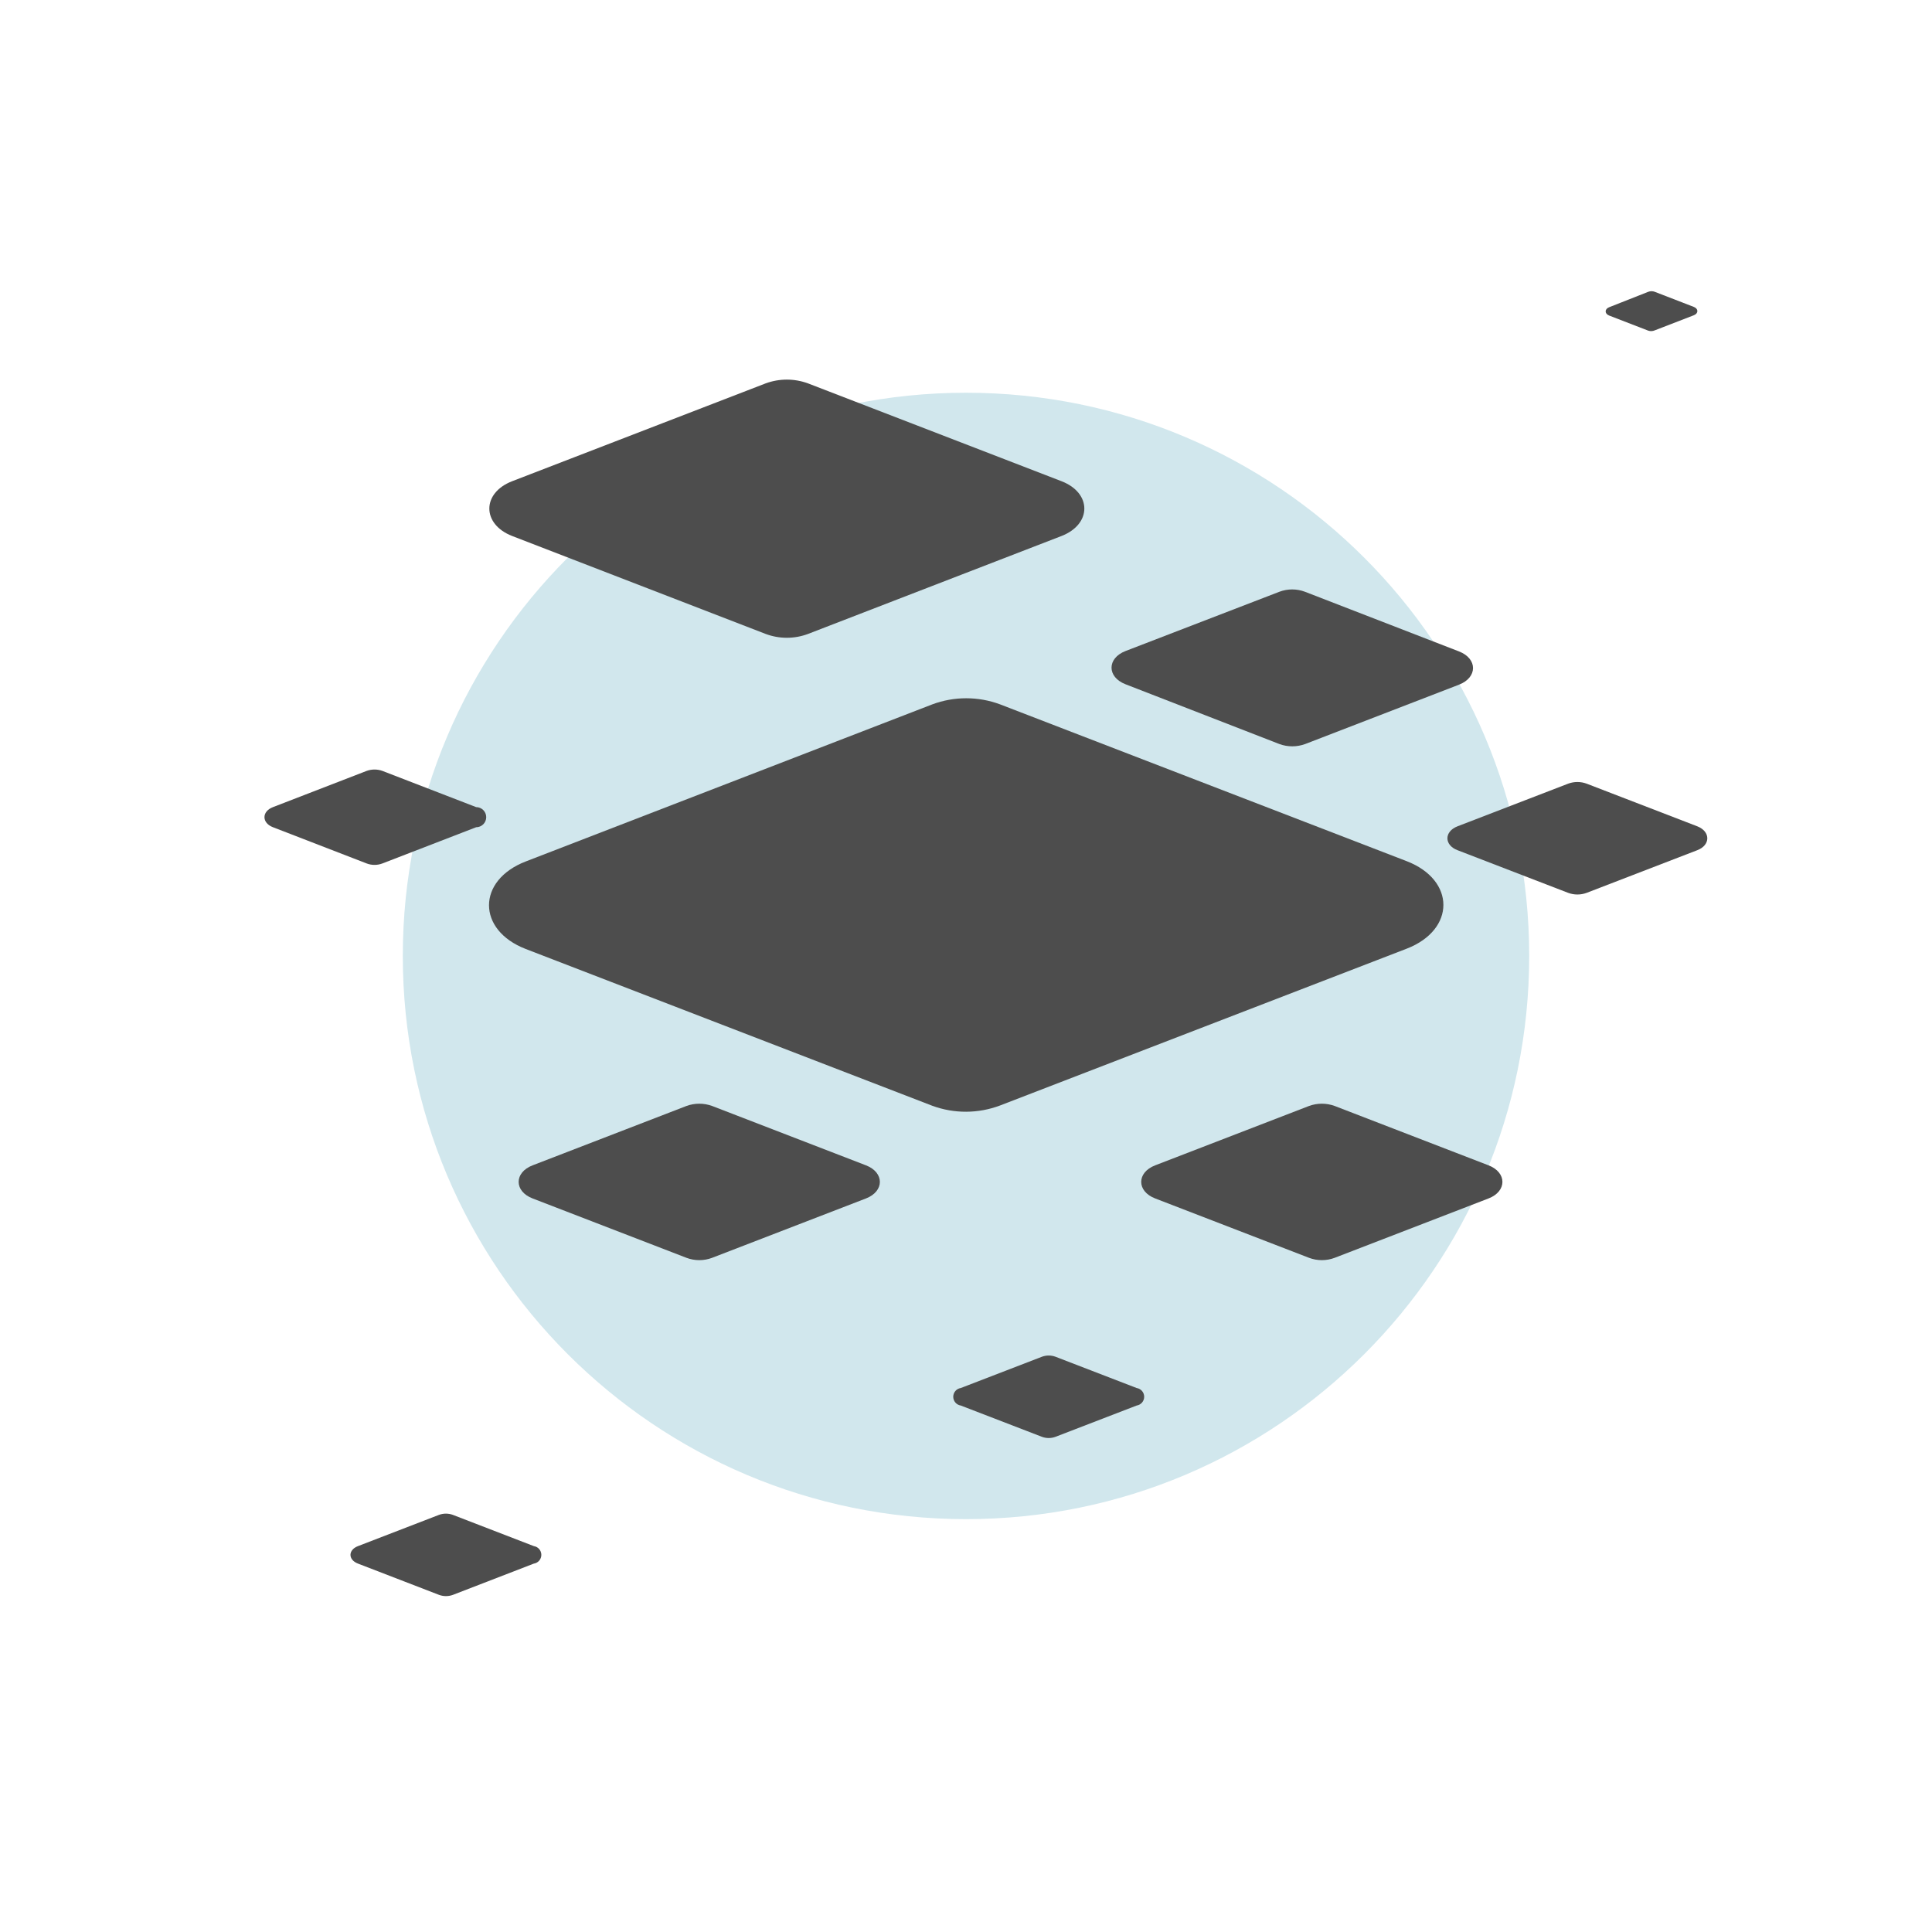
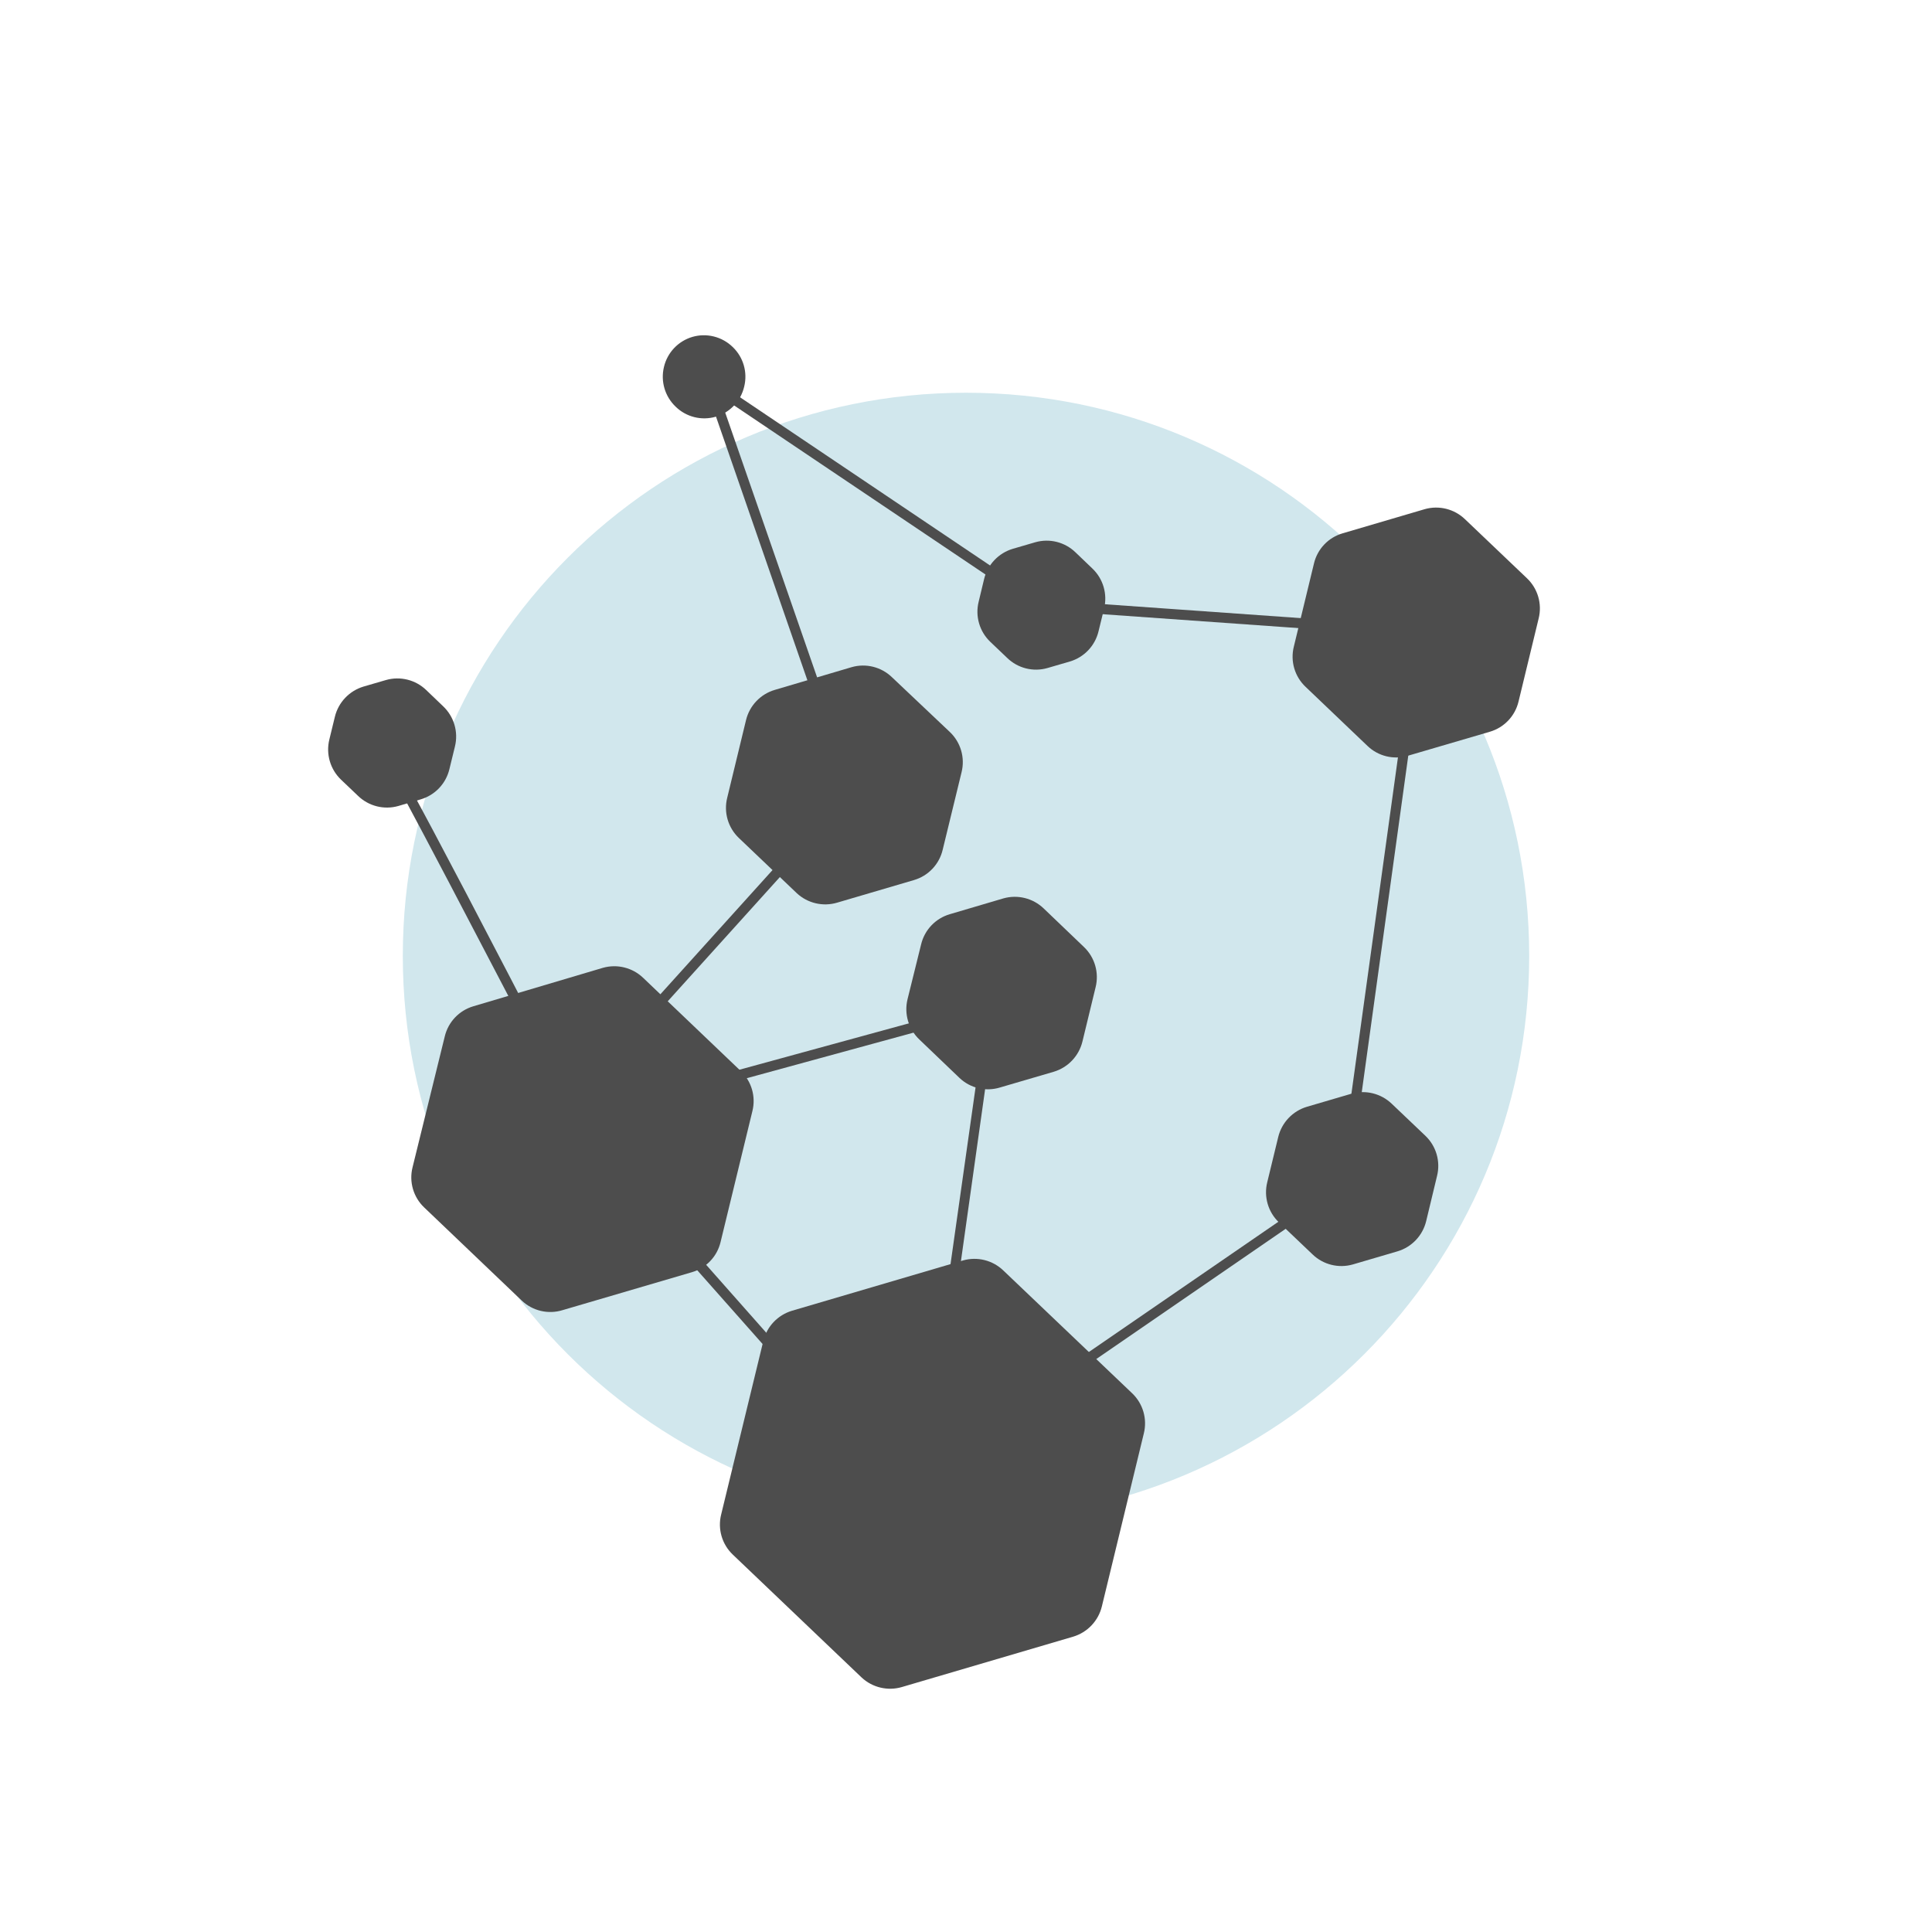
<svg xmlns="http://www.w3.org/2000/svg" id="Layer_1" data-name="Layer 1" width="192" height="192" viewBox="0 0 192 192">
  <defs>
    <style>.cls-1{fill:#d1e7ed;}.cls-2{fill:#4d4d4d;}</style>
  </defs>
  <circle class="cls-1" cx="96" cy="95" r="55.97" />
-   <path class="cls-2" d="M127.14,73.94,111.85,68c-1.85-.72-1.85-2.58,0-3.3l15.29-5.89a3.61,3.61,0,0,1,2.55,0L145,64.74c1.85.72,1.85,2.58,0,3.3l-15.29,5.9A3.72,3.72,0,0,1,127.14,73.94Z" />
-   <path class="cls-2" d="M76.09,63,50.88,53.26c-3-1.18-3-4.26,0-5.43L76.09,38.1a6.1,6.1,0,0,1,4.21,0l25.21,9.73c3,1.17,3,4.25,0,5.43L80.3,63A6,6,0,0,1,76.09,63Z" />
-   <path class="cls-2" d="M130.09,125l-15.29-5.9c-1.85-.71-1.85-2.58,0-3.29l15.29-5.9a3.72,3.72,0,0,1,2.55,0l15.29,5.9c1.84.71,1.84,2.58,0,3.29L132.64,125A3.61,3.61,0,0,1,130.09,125Z" />
-   <path class="cls-2" d="M103.55,142.79l-8.07-3.11a.88.88,0,0,1,0-1.74l8.07-3.11a1.93,1.93,0,0,1,1.34,0l8.07,3.11a.88.88,0,0,1,0,1.74l-8.07,3.11A1.93,1.93,0,0,1,103.55,142.79Z" />
-   <path class="cls-2" d="M43.64,158.5l-8.06-3.11c-1-.38-1-1.36,0-1.74l8.06-3.11a2,2,0,0,1,1.35,0l8.06,3.11a.88.88,0,0,1,0,1.74L45,158.5A2,2,0,0,1,43.64,158.5Z" />
-   <path class="cls-2" d="M163.8,32.86l-3.88-1.5c-.47-.18-.47-.65,0-.83L163.8,29a.91.91,0,0,1,.65,0l3.88,1.5c.47.18.47.65,0,.83l-3.88,1.5A.91.91,0,0,1,163.8,32.86Z" />
-   <path class="cls-2" d="M68.22,125l-15.29-5.9c-1.85-.71-1.85-2.58,0-3.29l15.29-5.9a3.72,3.72,0,0,1,2.55,0l15.29,5.9c1.84.71,1.84,2.58,0,3.29L70.77,125A3.61,3.61,0,0,1,68.22,125Z" />
-   <path class="cls-2" d="M36.44,85.81l-9.31-3.6c-1.13-.43-1.13-1.57,0-2l9.31-3.6a2.32,2.32,0,0,1,1.56,0l9.32,3.6a1,1,0,0,1,0,2L38,85.81A2.21,2.21,0,0,1,36.44,85.81Z" />
-   <path class="cls-2" d="M155.84,88.73l-11-4.24c-1.33-.51-1.33-1.85,0-2.37l11-4.24a2.65,2.65,0,0,1,1.84,0l11,4.24c1.32.52,1.32,1.86,0,2.37l-11,4.24A2.65,2.65,0,0,1,155.84,88.73Z" />
-   <path class="cls-2" d="M92.65,109.89,52.25,94.31c-4.87-1.88-4.87-6.82,0-8.7L92.65,70a9.65,9.65,0,0,1,6.74,0l40.4,15.58c4.87,1.88,4.87,6.82,0,8.7l-40.4,15.58A9.65,9.65,0,0,1,92.65,109.89Z" />
+   <path class="cls-2" d="M91.42,147.11,98,100.65l-40.25,11,30.58,34.56-.75.67L55.9,111.12,99.16,99.28,92.73,145l40.39-27.76,7.47-54-37.47-2.66L103,60.5,71.48,39.3,85.15,78.69,56.48,110.45l-.33-.64c-7-13.49-17.62-33.87-18.35-34.76l.34-.29v-.57c.39,0,.71,0,18.55,34.52L84,78.46,69.56,36.8l33.89,22.8,38.27,2.71-7.67,55.49Z" />
+   <path class="cls-2" d="M139.9,75.11l8.16-2.39a4.12,4.12,0,0,0,2.85-3l2-8.26a4.13,4.13,0,0,0-1.17-4l-6.15-5.86a4.14,4.14,0,0,0-4-1l-8.16,2.4a4.11,4.11,0,0,0-2.85,3l-2,8.26a4.12,4.12,0,0,0,1.17,4l6.15,5.87A4.11,4.11,0,0,0,139.9,75.11Z" />
+   <path class="cls-2" d="M104.09,66.39l2.23-.65a4.13,4.13,0,0,0,2.85-3l.55-2.25a4.13,4.13,0,0,0-1.17-4l-1.67-1.6a4.12,4.12,0,0,0-4-1l-2.23.65a4.16,4.16,0,0,0-2.85,3l-.54,2.25a4.13,4.13,0,0,0,1.16,4l1.68,1.6A4.11,4.11,0,0,0,104.09,66.39Z" />
+   <path class="cls-2" d="M71.14,41.41h0a4.08,4.08,0,0,0,2.82-3h0a4.08,4.08,0,0,0-1.15-3.93h0a4.1,4.1,0,0,0-4-1h0a4.09,4.09,0,0,0-2.83,3h0a4.11,4.11,0,0,0,1.16,3.93h0A4.07,4.07,0,0,0,71.14,41.41Z" />
+   <path class="cls-2" d="M83.21,89.7l7.62-2.24a4.12,4.12,0,0,0,2.85-3l1.88-7.72a4.13,4.13,0,0,0-1.17-4L88.64,67.3a4.13,4.13,0,0,0-4-1L77,68.56a4.15,4.15,0,0,0-2.86,3l-1.87,7.72a4.13,4.13,0,0,0,1.16,4l5.75,5.48A4.15,4.15,0,0,0,83.21,89.7Z" />
+   <path class="cls-2" d="M39.58,80.1l2.23-.66a4.13,4.13,0,0,0,2.85-3l.55-2.25a4.14,4.14,0,0,0-1.17-4l-1.68-1.61a4.13,4.13,0,0,0-4-1l-2.23.65a4.16,4.16,0,0,0-2.85,3l-.55,2.26a4.15,4.15,0,0,0,1.17,4l1.68,1.6A4.13,4.13,0,0,0,39.58,80.1Z" />
+   <path class="cls-2" d="M55.91,130.2l12.85-3.77a4.11,4.11,0,0,0,2.85-3l3.16-13a4.12,4.12,0,0,0-1.16-4l-9.69-9.25a4.15,4.15,0,0,0-4-1L47.05,100a4.12,4.12,0,0,0-2.85,3L41,116a4.12,4.12,0,0,0,1.16,4l9.69,9.25A4.12,4.12,0,0,0,55.91,130.2Z" />
+   <path class="cls-2" d="M99.39,108.07l5.33-1.56a4.16,4.16,0,0,0,2.85-3l1.31-5.4a4.14,4.14,0,0,0-1.16-4l-4-3.83a4.15,4.15,0,0,0-4-1l-5.32,1.57a4.12,4.12,0,0,0-2.86,3L90.19,99.3a4.16,4.16,0,0,0,1.17,4l4,3.83A4.1,4.1,0,0,0,99.39,108.07Z" />
+   <path class="cls-2" d="M89.65,167.65l17-5a4.16,4.16,0,0,0,2.85-3l4.17-17.19a4.13,4.13,0,0,0-1.16-4l-12.8-12.2a4.14,4.14,0,0,0-4-1l-17,5a4.16,4.16,0,0,0-2.85,3L71.67,150.5a4.12,4.12,0,0,0,1.16,4l12.8,12.21A4.15,4.15,0,0,0,89.65,167.65Z" />
+   <path class="cls-2" d="M134.44,125.66l4.43-1.3a4.15,4.15,0,0,0,2.86-3l1.08-4.49a4.13,4.13,0,0,0-1.16-4l-3.34-3.18a4.15,4.15,0,0,0-4-1l-4.43,1.3a4.16,4.16,0,0,0-2.85,3l-1.09,4.49a4.13,4.13,0,0,0,1.16,4l3.35,3.19A4.13,4.13,0,0,0,134.44,125.66Z" />
</svg>
